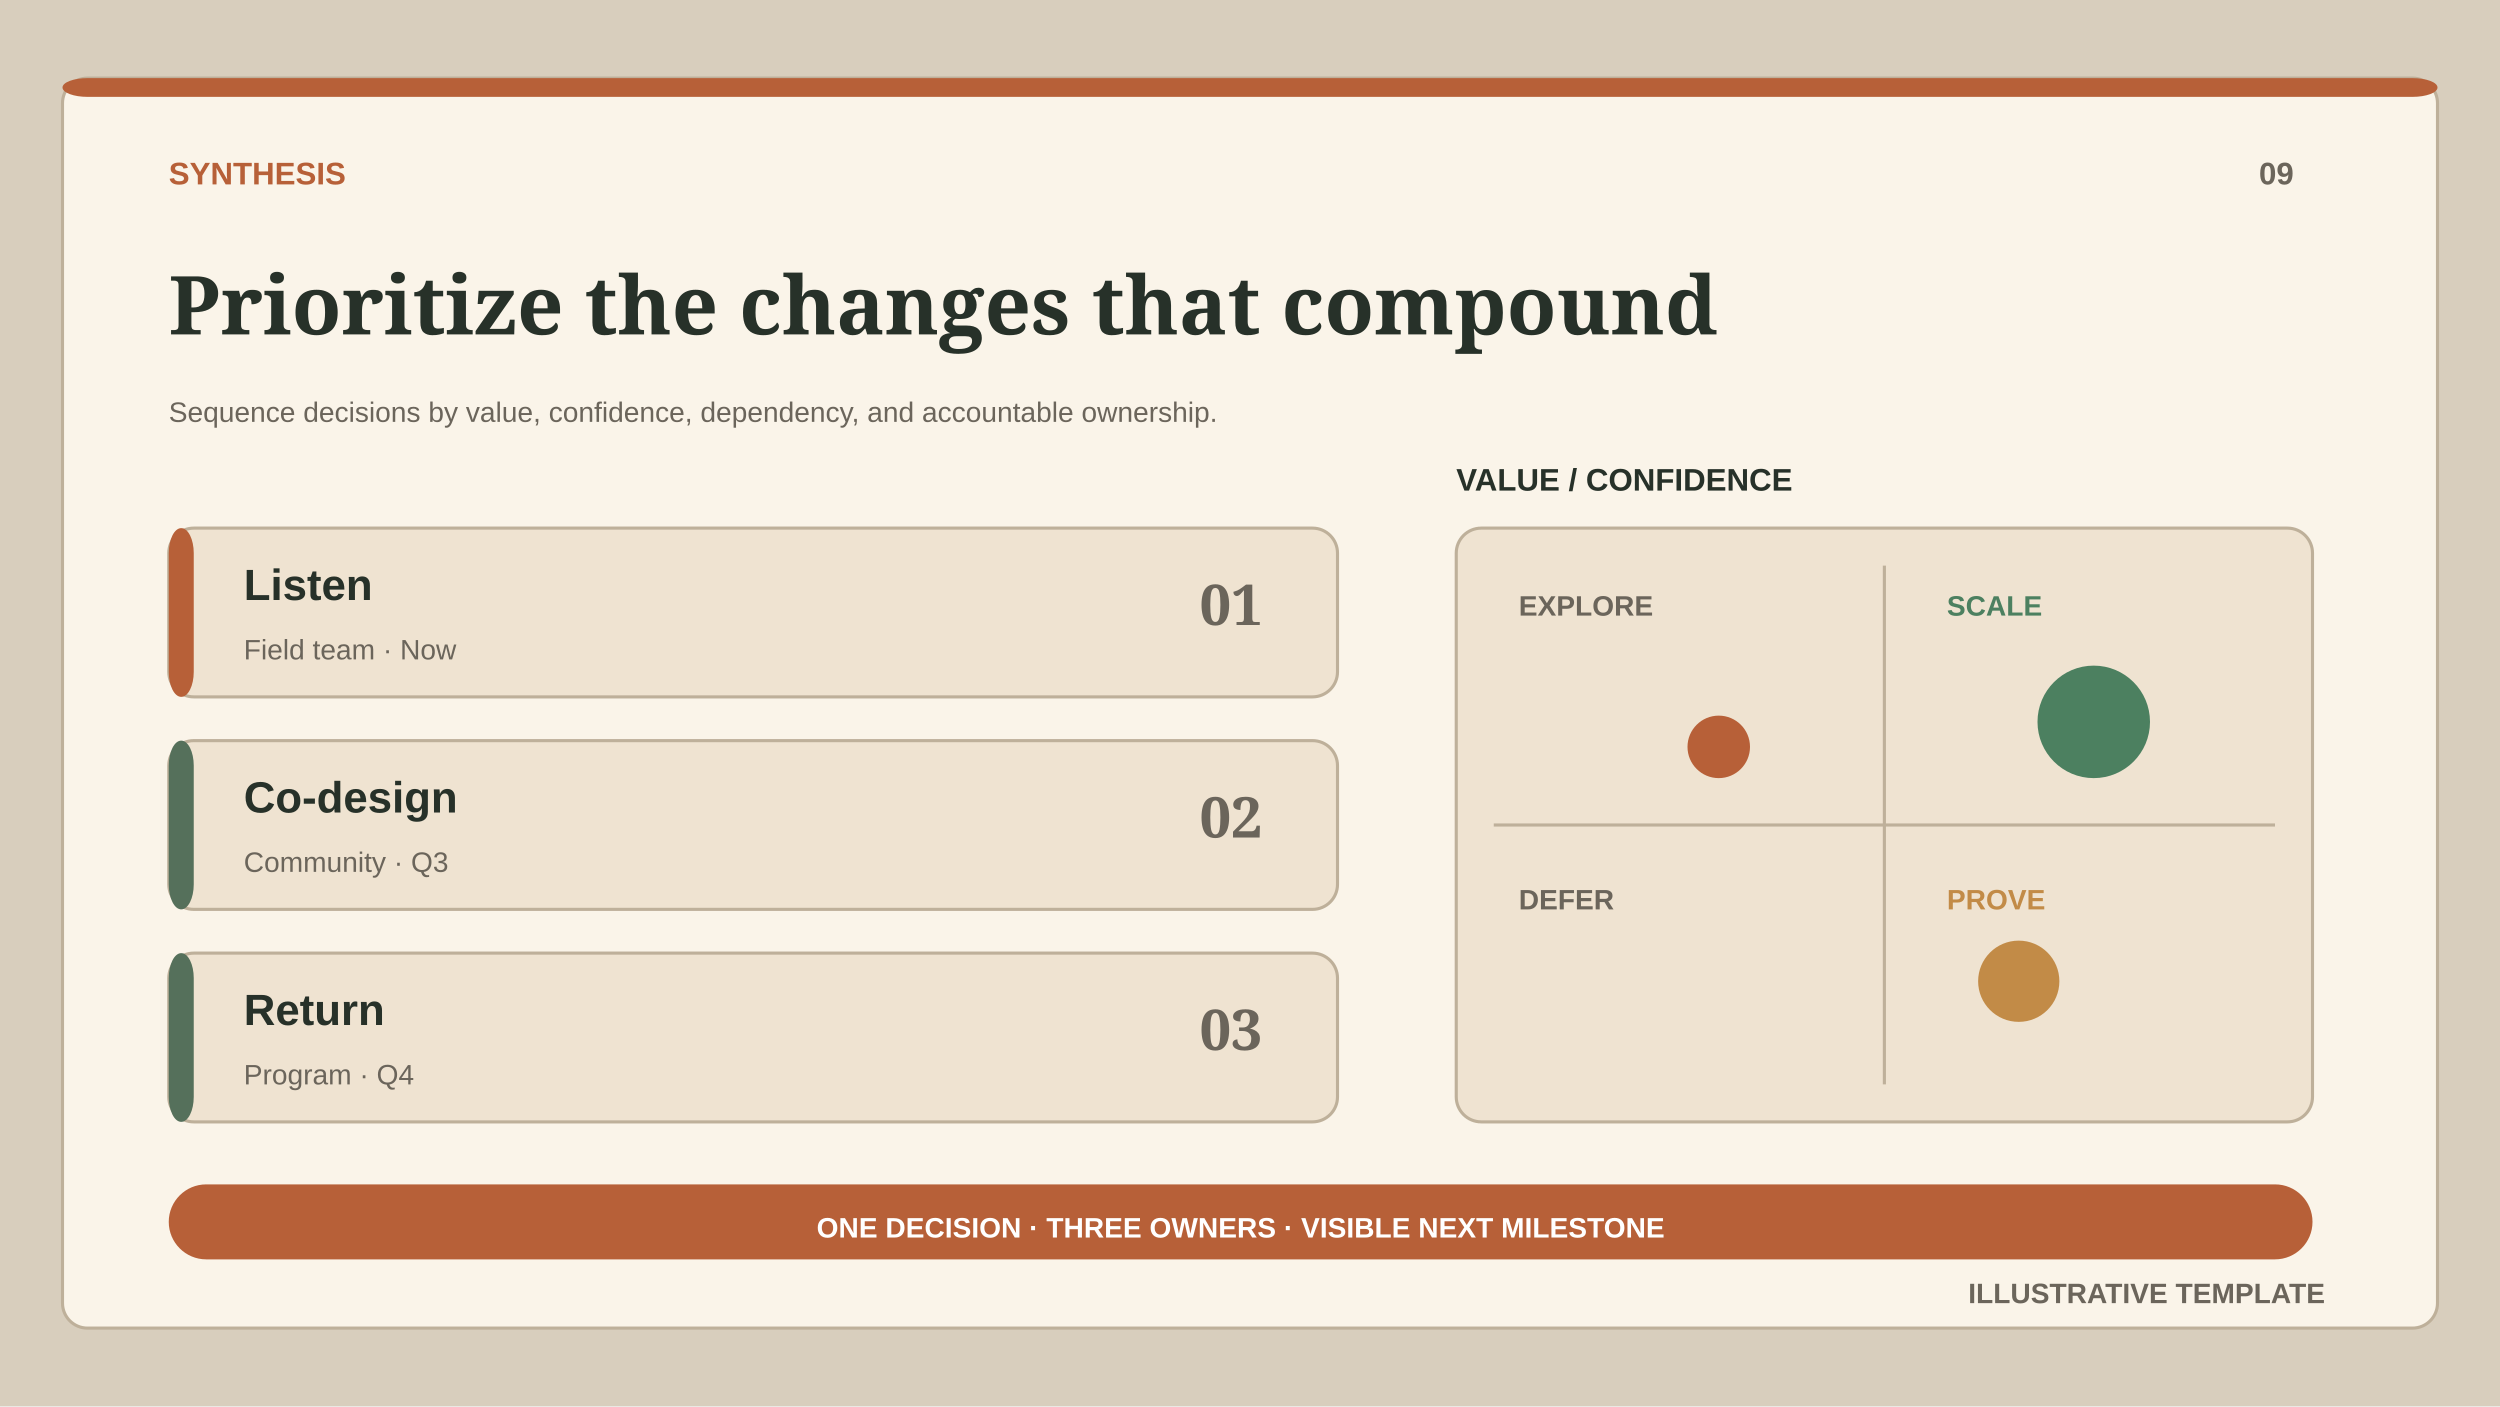
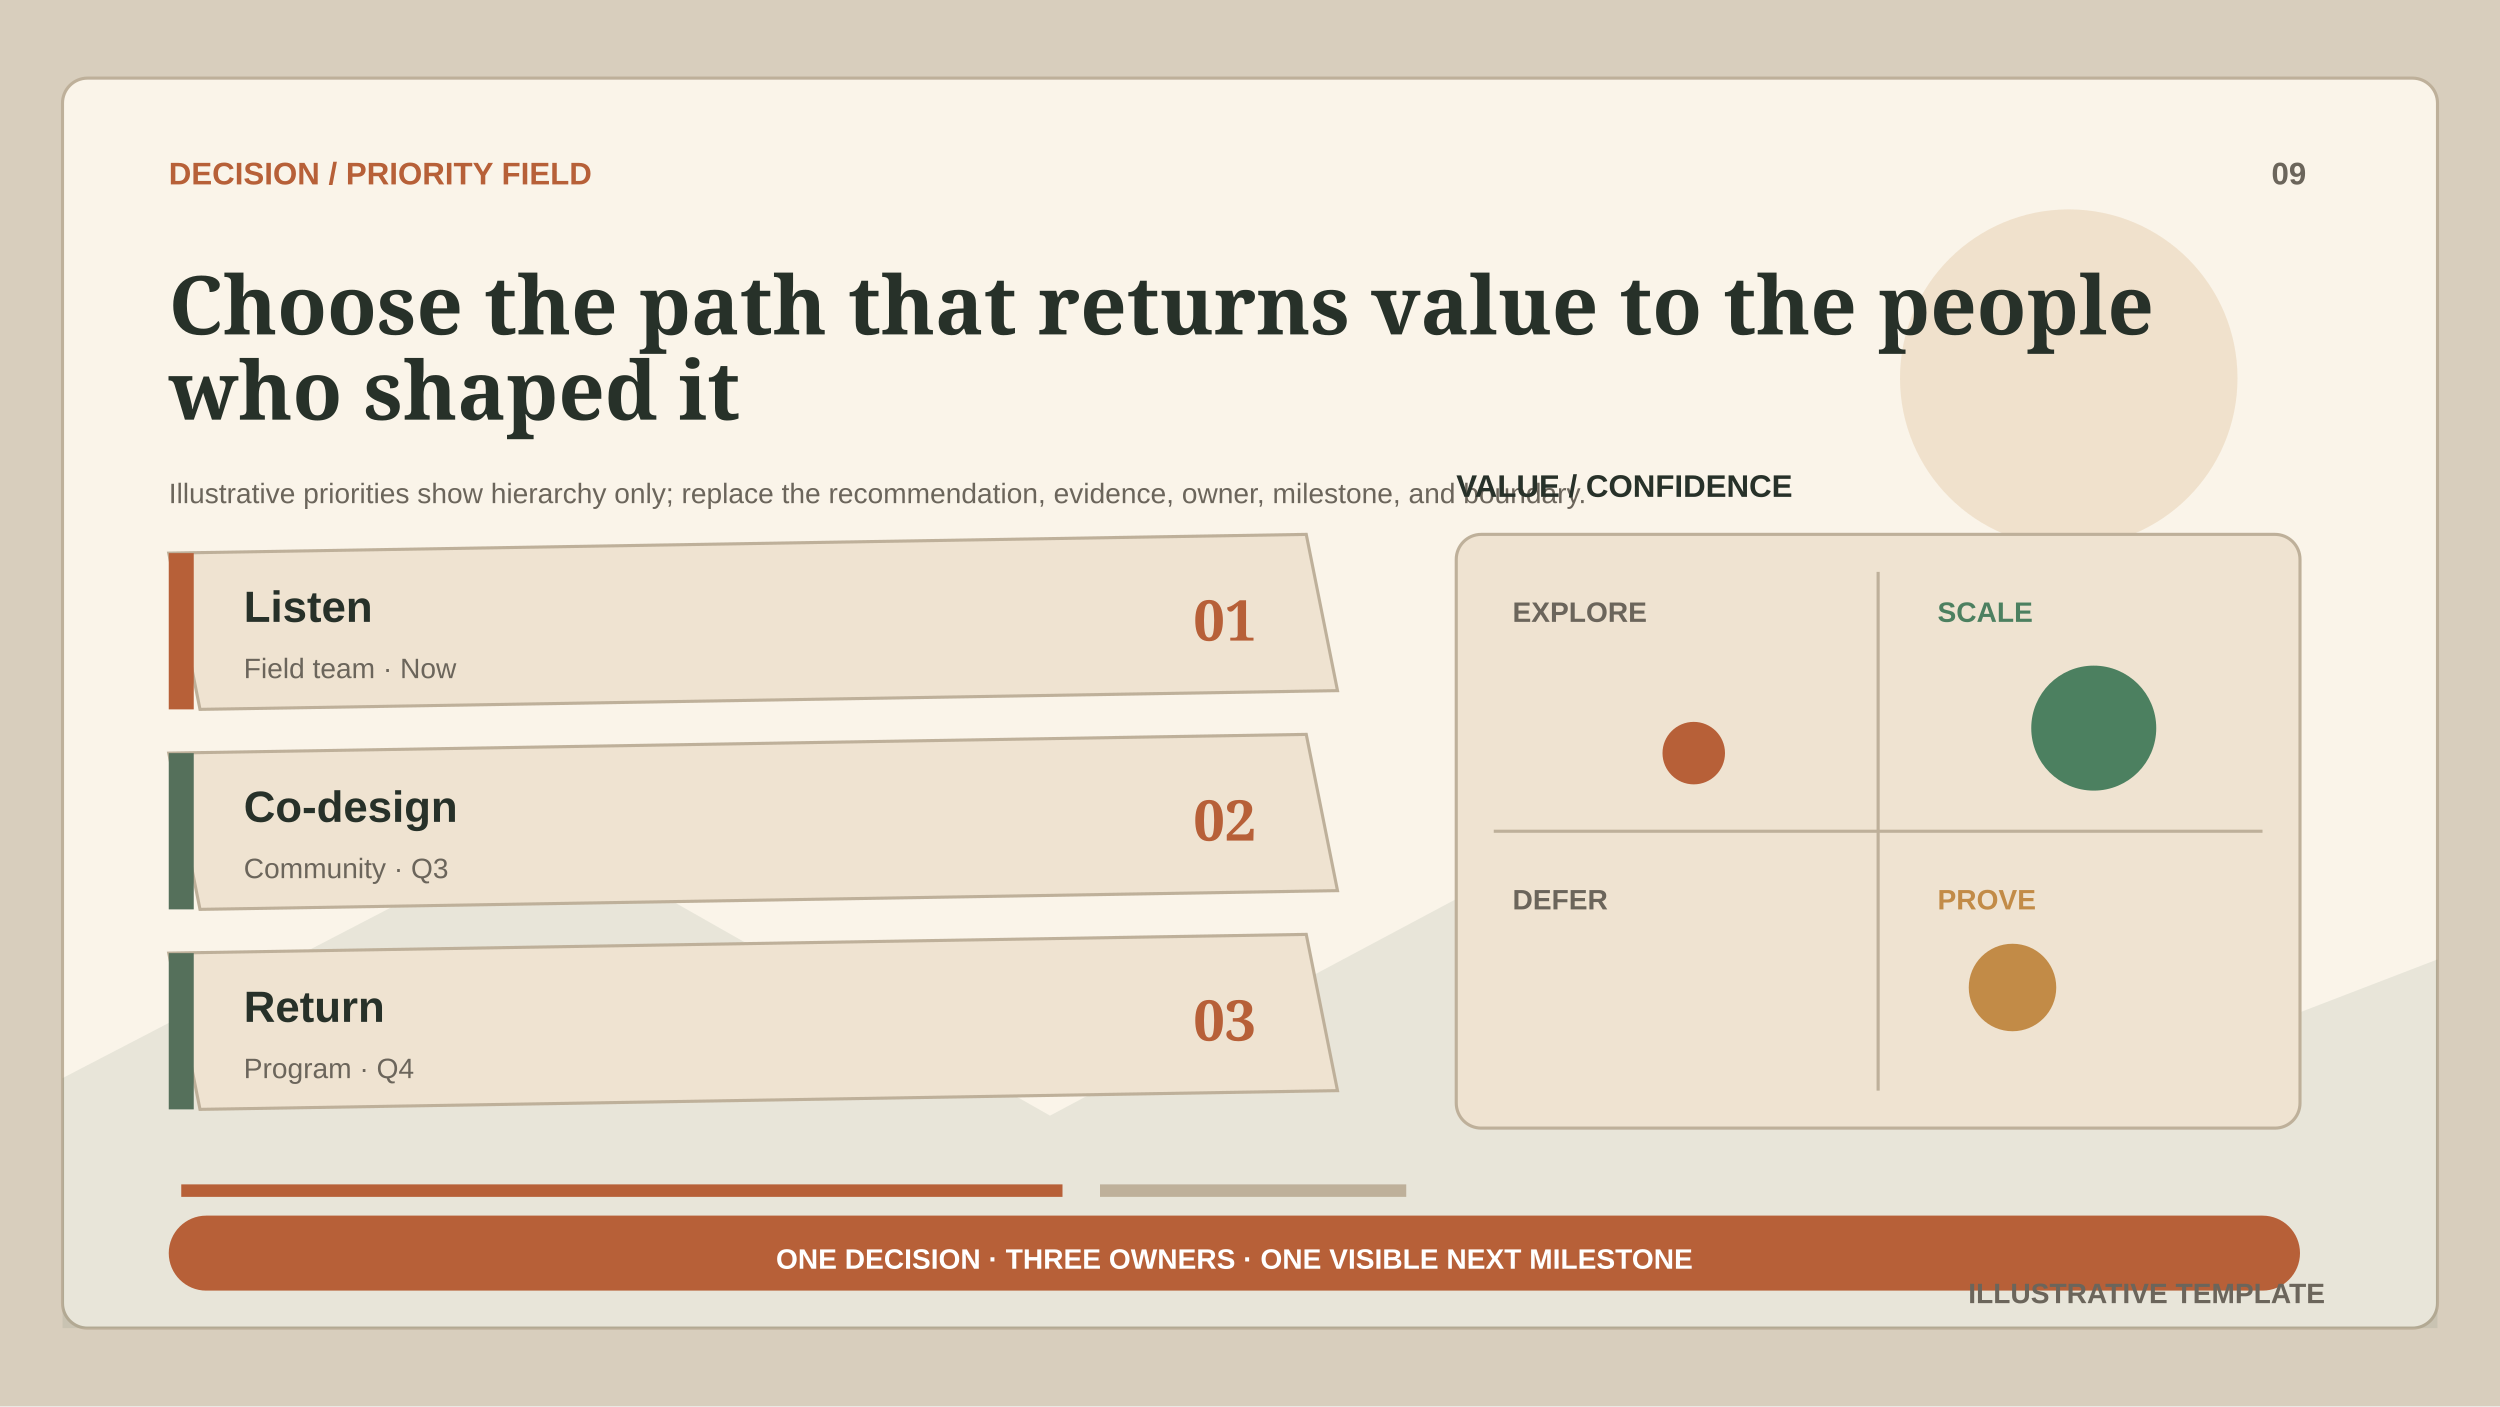
<svg xmlns="http://www.w3.org/2000/svg" width="1600" height="900" viewBox="0 0 1600 900">
  <rect x="0" y="0" width="1600" height="900" rx="0" fill="#D8CEBD" stroke="none" stroke-width="0" />
  <g transform="translate(40 50) scale(2)">
    <rect x="0" y="0" width="760" height="400" rx="8" fill="#FAF4E9" stroke="#BEB09A" stroke-width="1" />
-     <rect x="0" y="0" width="760" height="6" rx="8" fill="#B76038" stroke="none" stroke-width="0" />
+     <circle cx="642" cy="96" r="54" fill="#C28B47" opacity="0.18" />
+     <polygon points="0,400 0,320 154,240 316,332 466,252 630,332 760,282 760,400" fill="#55705B" opacity="0.11" />
+     <line x1="38" y1="356" x2="320" y2="356" stroke="#B76038" stroke-width="4" />
+     <line x1="332" y1="356" x2="430" y2="356" stroke="#BEB09A" stroke-width="4" />
    <text data-role="label" x="34" y="34" font-family="Arial" font-size="10" font-weight="700" fill="#B76038" text-anchor="start">
-       <tspan x="34" dy="0">SYNTHESIS</tspan>
+       <tspan x="34" dy="0">DECISION / PRIORITY FIELD</tspan>
    </text>
-     <text data-role="page-number" x="714" y="34" font-family="Arial" font-size="10" font-weight="700" fill="#6B655B" text-anchor="end">
-       <tspan x="714" dy="0">09</tspan>
+     <text data-role="page-number" x="718" y="34" font-family="Arial" font-size="10" font-weight="700" fill="#6B655B" text-anchor="end">
+       <tspan x="718" dy="0">09</tspan>
    </text>
    <text data-role="slide-title" x="34" y="82" font-family="Georgia" font-size="26" font-weight="700" fill="#273129" text-anchor="start">
-       <tspan x="34" dy="0">Prioritize the changes that compound</tspan>
+       <tspan x="34" dy="0">Choose the path that returns value to the people</tspan>
+       <tspan x="34" dy="27.3">who shaped it</tspan>
    </text>
-     <text data-role="caption" x="34" y="110" font-family="Arial" font-size="9" font-weight="400" fill="#6B655B" text-anchor="start">
-       <tspan x="34" dy="0">Sequence decisions by value, confidence, dependency, and accountable ownership.</tspan>
+     <text data-role="caption" x="34" y="136" font-family="Arial" font-size="9" font-weight="400" fill="#6B655B" text-anchor="start">
+       <tspan x="34" dy="0">Illustrative priorities show hierarchy only; replace the recommendation, evidence, owner, milestone, and boundary.</tspan>
    </text>
-     <rect x="34" y="144" width="374" height="54" rx="8" fill="#EFE3D1" stroke="#BEB09A" stroke-width="1" />
-     <rect x="34" y="144" width="8" height="54" rx="8" fill="#B76038" stroke="none" stroke-width="0" />
-     <text data-role="subheading" x="58" y="167" font-family="Arial" font-size="14" font-weight="700" fill="#273129" text-anchor="start">
+     <polygon points="34,152 398,146 408,196 44,202" fill="#EFE3D1" stroke="#BEB09A" stroke-width="1" />
+     <rect x="34" y="152" width="8" height="50" rx="0" fill="#B76038" stroke="none" stroke-width="0" />
+     <text data-role="subheading" x="58" y="174" font-family="Arial" font-size="14" font-weight="700" fill="#273129" text-anchor="start">
      <tspan x="58" dy="0">Listen</tspan>
    </text>
-     <text data-role="annotation" x="58" y="186" font-family="Arial" font-size="9" font-weight="400" fill="#6B655B" text-anchor="start">
+     <text data-role="annotation" x="58" y="192" font-family="Arial" font-size="9" font-weight="400" fill="#6B655B" text-anchor="start">
      <tspan x="58" dy="0">Field team · Now</tspan>
    </text>
-     <text data-role="metric" x="384" y="175" font-family="Georgia" font-size="18" font-weight="700" fill="#6B655B" text-anchor="end">
-       <tspan x="384" dy="0">01</tspan>
+     <text data-role="metric" x="382" y="180" font-family="Georgia" font-size="18" font-weight="700" fill="#B76038" text-anchor="end">
+       <tspan x="382" dy="0">01</tspan>
    </text>
-     <rect x="34" y="212" width="374" height="54" rx="8" fill="#EFE3D1" stroke="#BEB09A" stroke-width="1" />
-     <rect x="34" y="212" width="8" height="54" rx="8" fill="#55705B" stroke="none" stroke-width="0" />
-     <text data-role="subheading" x="58" y="235" font-family="Arial" font-size="14" font-weight="700" fill="#273129" text-anchor="start">
+     <polygon points="34,216 398,210 408,260 44,266" fill="#EFE3D1" stroke="#BEB09A" stroke-width="1" />
+     <rect x="34" y="216" width="8" height="50" rx="0" fill="#55705B" stroke="none" stroke-width="0" />
+     <text data-role="subheading" x="58" y="238" font-family="Arial" font-size="14" font-weight="700" fill="#273129" text-anchor="start">
      <tspan x="58" dy="0">Co-design</tspan>
    </text>
-     <text data-role="annotation" x="58" y="254" font-family="Arial" font-size="9" font-weight="400" fill="#6B655B" text-anchor="start">
+     <text data-role="annotation" x="58" y="256" font-family="Arial" font-size="9" font-weight="400" fill="#6B655B" text-anchor="start">
      <tspan x="58" dy="0">Community · Q3</tspan>
    </text>
-     <text data-role="metric" x="384" y="243" font-family="Georgia" font-size="18" font-weight="700" fill="#6B655B" text-anchor="end">
-       <tspan x="384" dy="0">02</tspan>
+     <text data-role="metric" x="382" y="244" font-family="Georgia" font-size="18" font-weight="700" fill="#B76038" text-anchor="end">
+       <tspan x="382" dy="0">02</tspan>
    </text>
-     <rect x="34" y="280" width="374" height="54" rx="8" fill="#EFE3D1" stroke="#BEB09A" stroke-width="1" />
-     <rect x="34" y="280" width="8" height="54" rx="8" fill="#55705B" stroke="none" stroke-width="0" />
-     <text data-role="subheading" x="58" y="303" font-family="Arial" font-size="14" font-weight="700" fill="#273129" text-anchor="start">
+     <polygon points="34,280 398,274 408,324 44,330" fill="#EFE3D1" stroke="#BEB09A" stroke-width="1" />
+     <rect x="34" y="280" width="8" height="50" rx="0" fill="#55705B" stroke="none" stroke-width="0" />
+     <text data-role="subheading" x="58" y="302" font-family="Arial" font-size="14" font-weight="700" fill="#273129" text-anchor="start">
      <tspan x="58" dy="0">Return</tspan>
    </text>
-     <text data-role="annotation" x="58" y="322" font-family="Arial" font-size="9" font-weight="400" fill="#6B655B" text-anchor="start">
+     <text data-role="annotation" x="58" y="320" font-family="Arial" font-size="9" font-weight="400" fill="#6B655B" text-anchor="start">
      <tspan x="58" dy="0">Program · Q4</tspan>
    </text>
-     <text data-role="metric" x="384" y="311" font-family="Georgia" font-size="18" font-weight="700" fill="#6B655B" text-anchor="end">
-       <tspan x="384" dy="0">03</tspan>
+     <text data-role="metric" x="382" y="308" font-family="Georgia" font-size="18" font-weight="700" fill="#B76038" text-anchor="end">
+       <tspan x="382" dy="0">03</tspan>
    </text>
-     <text data-role="label" x="446" y="132" font-family="Arial" font-size="10" font-weight="700" fill="#273129" text-anchor="start">
+     <text data-role="label" x="446" y="134" font-family="Arial" font-size="10" font-weight="700" fill="#273129" text-anchor="start">
      <tspan x="446" dy="0">VALUE / CONFIDENCE</tspan>
    </text>
-     <rect x="446" y="144" width="274" height="190" rx="8" fill="#EFE3D1" stroke="#BEB09A" stroke-width="1" />
-     <line x1="583" y1="156" x2="583" y2="322" stroke="#BEB09A" stroke-width="1" />
-     <line x1="458" y1="239" x2="708" y2="239" stroke="#BEB09A" stroke-width="1" />
-     <text data-role="annotation" x="466" y="172" font-family="Arial" font-size="9" font-weight="700" fill="#6B655B" text-anchor="start">
-       <tspan x="466" dy="0">EXPLORE</tspan>
+     <rect x="446" y="146" width="270" height="190" rx="8" fill="#EFE3D1" stroke="#BEB09A" stroke-width="1" />
+     <line x1="581" y1="158" x2="581" y2="324" stroke="#BEB09A" stroke-width="1" />
+     <line x1="458" y1="241" x2="704" y2="241" stroke="#BEB09A" stroke-width="1" />
+     <text data-role="annotation" x="464" y="174" font-family="Arial" font-size="9" font-weight="700" fill="#6B655B" text-anchor="start">
+       <tspan x="464" dy="0">EXPLORE</tspan>
    </text>
-     <text data-role="annotation" x="603" y="172" font-family="Arial" font-size="9" font-weight="700" fill="#4C8060" text-anchor="start">
-       <tspan x="603" dy="0">SCALE</tspan>
+     <text data-role="annotation" x="600" y="174" font-family="Arial" font-size="9" font-weight="700" fill="#4C8060" text-anchor="start">
+       <tspan x="600" dy="0">SCALE</tspan>
    </text>
-     <text data-role="annotation" x="466" y="266" font-family="Arial" font-size="9" font-weight="700" fill="#6B655B" text-anchor="start">
-       <tspan x="466" dy="0">DEFER</tspan>
+     <text data-role="annotation" x="464" y="266" font-family="Arial" font-size="9" font-weight="700" fill="#6B655B" text-anchor="start">
+       <tspan x="464" dy="0">DEFER</tspan>
    </text>
-     <text data-role="annotation" x="603" y="266" font-family="Arial" font-size="9" font-weight="700" fill="#C28B47" text-anchor="start">
-       <tspan x="603" dy="0">PROVE</tspan>
+     <text data-role="annotation" x="600" y="266" font-family="Arial" font-size="9" font-weight="700" fill="#C28B47" text-anchor="start">
+       <tspan x="600" dy="0">PROVE</tspan>
    </text>
-     <circle cx="650" cy="206" r="18" fill="#4C8060" />
-     <circle cx="626" cy="289" r="13" fill="#C28B47" />
-     <circle cx="530" cy="214" r="10" fill="#B76038" />
-     <rect x="34" y="354" width="686" height="24" rx="12" fill="#B76038" stroke="none" stroke-width="0" />
-     <text data-role="source" x="377" y="371" font-family="Arial" font-size="9" font-weight="700" fill="#FFFFFF" text-anchor="middle">
-       <tspan x="377" dy="0">ONE DECISION · THREE OWNERS · VISIBLE NEXT MILESTONE</tspan>
+     <circle cx="650" cy="208" r="20" fill="#4C8060" />
+     <circle cx="624" cy="291" r="14" fill="#C28B47" />
+     <circle cx="522" cy="216" r="10" fill="#B76038" />
+     <rect x="34" y="364" width="682" height="24" rx="12" fill="#B76038" stroke="none" stroke-width="0" />
+     <text data-role="source" x="375" y="381" font-family="Arial" font-size="9" font-weight="700" fill="#FFFFFF" text-anchor="middle">
+       <tspan x="375" dy="0">ONE DECISION · THREE OWNERS · ONE VISIBLE NEXT MILESTONE</tspan>
    </text>
    <text data-role="source" x="724" y="392" font-family="Arial" font-size="9" font-weight="700" fill="#6B655B" text-anchor="end">
      <tspan x="724" dy="0">ILLUSTRATIVE TEMPLATE</tspan>
    </text>
  </g>
</svg>
